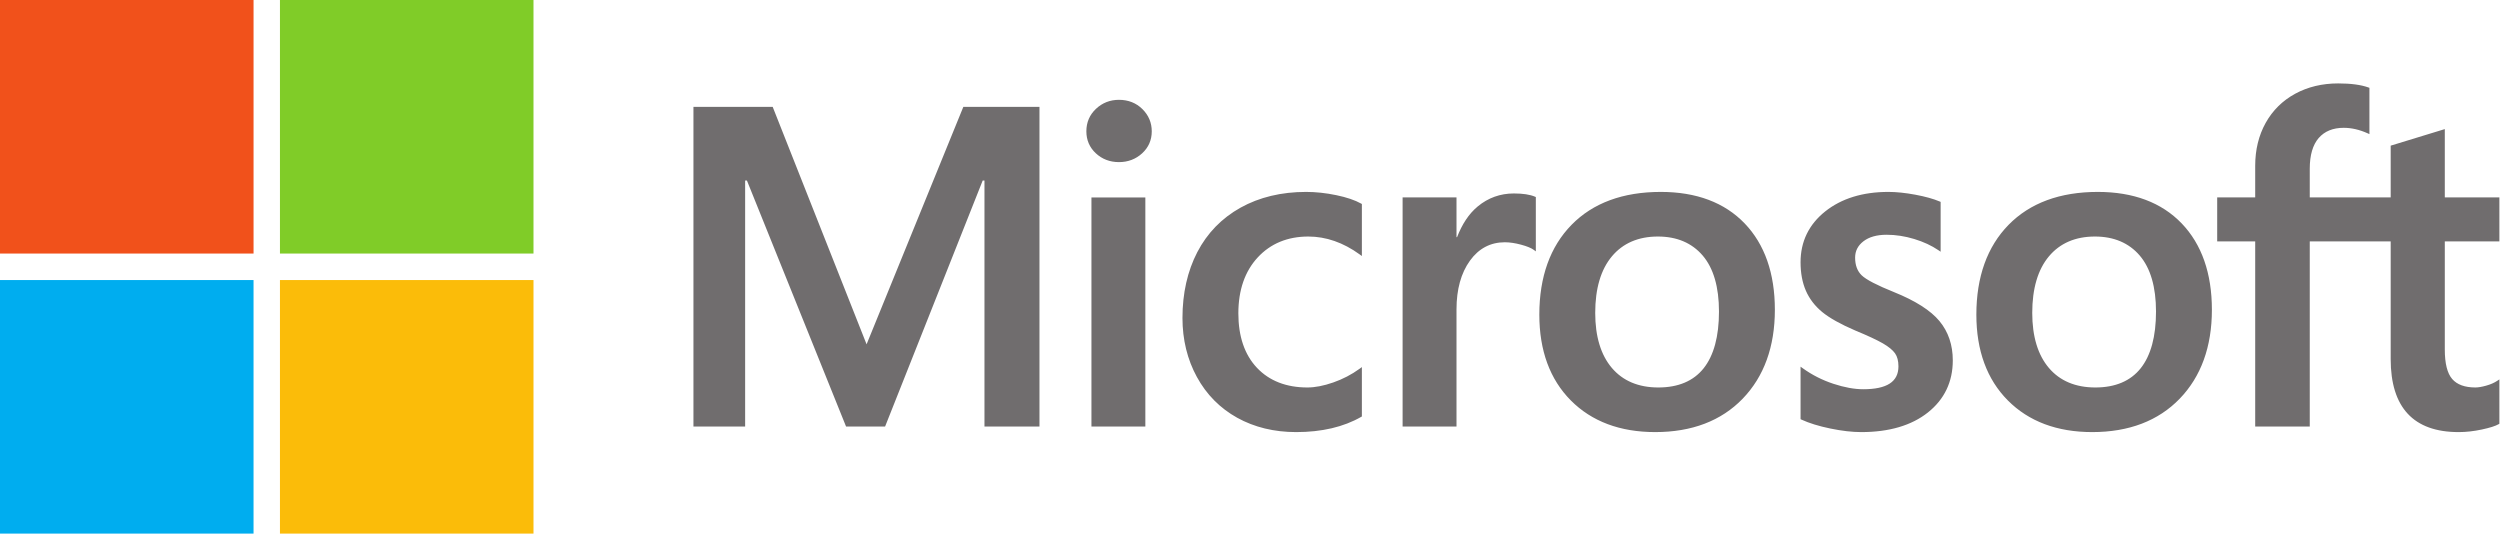
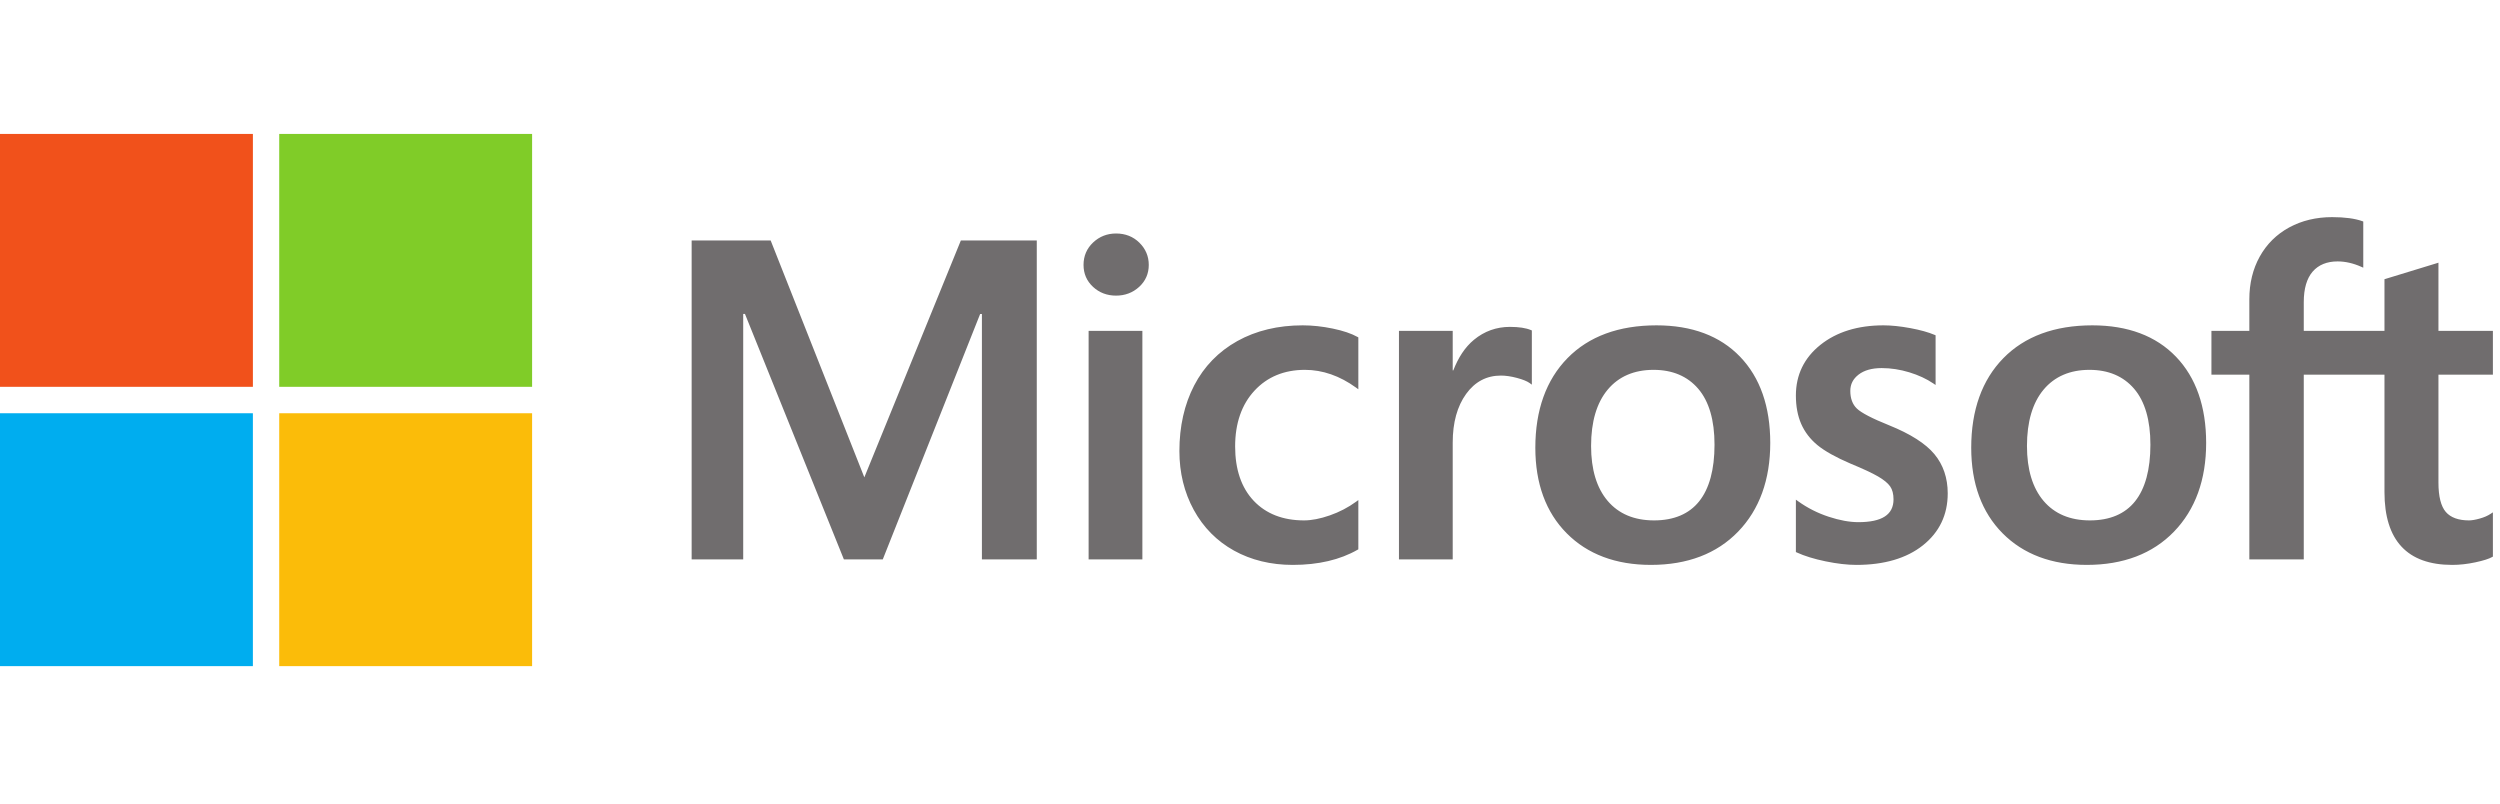
- <svg xmlns="http://www.w3.org/2000/svg" width="512px" height="110px" viewBox="0 0 512 110" version="1.1" preserveAspectRatio="xMidYMid">
-   <g>
-     <path d="M511.874,49.436 L511.874,40.434 L500.695,40.434 L500.695,26.439 L500.319,26.555 L489.819,29.767 L489.612,29.83 L489.612,40.434 L473.039,40.434 L473.039,34.528 C473.039,31.777 473.655,29.672 474.867,28.268 C476.07,26.881 477.792,26.176 479.988,26.176 C481.567,26.176 483.201,26.548 484.846,27.282 L485.258,27.465 L485.258,17.985 L485.065,17.914 C483.53,17.362 481.442,17.084 478.856,17.084 C475.595,17.084 472.632,17.794 470.049,19.2 C467.463,20.608 465.429,22.618 464.005,25.175 C462.585,27.728 461.865,30.677 461.865,33.94 L461.865,40.434 L454.081,40.434 L454.081,49.436 L461.865,49.436 L461.865,87.36 L473.039,87.36 L473.039,49.436 L489.612,49.436 L489.612,73.537 C489.612,83.462 494.294,88.493 503.527,88.493 C505.044,88.493 506.641,88.314 508.272,87.966 C509.931,87.609 511.061,87.252 511.727,86.87 L511.874,86.784 L511.874,77.698 L511.42,77.999 C510.813,78.404 510.058,78.733 509.172,78.979 C508.283,79.229 507.54,79.354 506.965,79.354 C504.802,79.354 503.202,78.771 502.208,77.621 C501.204,76.461 500.695,74.431 500.695,71.591 L500.695,49.436 L511.874,49.436 L511.874,49.436 Z M429.126,79.355 C425.07,79.355 421.873,78.01 419.619,75.361 C417.352,72.698 416.203,68.902 416.203,64.079 C416.203,59.104 417.352,55.209 419.62,52.499 C421.875,49.807 425.042,48.441 429.035,48.441 C432.91,48.441 435.994,49.746 438.203,52.322 C440.424,54.91 441.55,58.774 441.55,63.808 C441.55,68.903 440.491,72.818 438.401,75.436 C436.326,78.035 433.206,79.355 429.126,79.355 L429.126,79.355 Z M429.624,39.304 C421.886,39.304 415.739,41.571 411.358,46.043 C406.979,50.516 404.758,56.704 404.758,64.44 C404.758,71.787 406.925,77.697 411.201,82.002 C415.476,86.31 421.294,88.492 428.492,88.492 C435.993,88.492 442.017,86.193 446.397,81.659 C450.777,77.129 452.996,70.999 452.996,63.444 C452.996,55.982 450.913,50.028 446.805,45.751 C442.694,41.473 436.913,39.304 429.624,39.304 L429.624,39.304 Z M386.741,39.304 C381.477,39.304 377.124,40.65 373.797,43.304 C370.451,45.975 368.754,49.477 368.754,53.715 C368.754,55.918 369.121,57.875 369.842,59.535 C370.567,61.2 371.69,62.666 373.181,63.897 C374.662,65.117 376.945,66.396 379.973,67.696 C382.518,68.744 384.416,69.63 385.622,70.328 C386.8,71.012 387.637,71.7 388.11,72.37 C388.568,73.025 388.802,73.922 388.802,75.03 C388.802,78.183 386.441,79.716 381.583,79.716 C379.781,79.716 377.725,79.341 375.474,78.599 C373.221,77.858 371.116,76.792 369.218,75.426 L368.754,75.094 L368.754,85.852 L368.924,85.931 C370.506,86.661 372.499,87.276 374.848,87.761 C377.194,88.246 379.324,88.493 381.175,88.493 C386.887,88.493 391.487,87.14 394.843,84.469 C398.22,81.781 399.932,78.196 399.932,73.81 C399.932,70.647 399.011,67.935 397.194,65.747 C395.39,63.577 392.26,61.585 387.892,59.824 C384.413,58.428 382.184,57.269 381.265,56.379 C380.379,55.52 379.929,54.304 379.929,52.765 C379.929,51.4 380.484,50.307 381.625,49.421 C382.774,48.531 384.374,48.078 386.38,48.078 C388.242,48.078 390.147,48.372 392.041,48.949 C393.935,49.525 395.597,50.297 396.985,51.241 L397.442,51.553 L397.442,41.348 L397.266,41.272 C395.986,40.723 394.297,40.254 392.247,39.872 C390.204,39.495 388.352,39.304 386.741,39.304 L386.741,39.304 Z M339.622,79.355 C335.568,79.355 332.369,78.01 330.116,75.361 C327.848,72.698 326.701,68.903 326.701,64.079 C326.701,59.104 327.849,55.209 330.118,52.499 C332.371,49.807 335.538,48.441 339.533,48.441 C343.406,48.441 346.49,49.746 348.7,52.322 C350.921,54.91 352.047,58.774 352.047,63.808 C352.047,68.903 350.987,72.818 348.897,75.436 C346.823,78.035 343.704,79.355 339.622,79.355 L339.622,79.355 Z M340.121,39.304 C332.381,39.304 326.235,41.571 321.855,46.043 C317.476,50.516 315.254,56.704 315.254,64.44 C315.254,71.79 317.423,77.697 321.698,82.002 C325.973,86.31 331.791,88.492 338.989,88.492 C346.489,88.492 352.514,86.193 356.894,81.659 C361.273,77.129 363.493,70.999 363.493,63.444 C363.493,55.982 361.41,50.028 357.301,45.751 C353.189,41.473 347.409,39.304 340.121,39.304 L340.121,39.304 Z M298.291,48.561 L298.291,40.434 L287.253,40.434 L287.253,87.359 L298.291,87.359 L298.291,63.356 C298.291,59.274 299.217,55.921 301.043,53.388 C302.846,50.885 305.248,49.617 308.182,49.617 C309.176,49.617 310.292,49.781 311.501,50.106 C312.697,50.428 313.564,50.778 314.075,51.146 L314.538,51.482 L314.538,40.354 L314.36,40.277 C313.331,39.84 311.878,39.62 310.037,39.62 C307.264,39.62 304.781,40.511 302.655,42.266 C300.789,43.808 299.44,45.923 298.408,48.561 L298.291,48.561 L298.291,48.561 Z M267.486,39.304 C262.422,39.304 257.905,40.39 254.062,42.53 C250.213,44.675 247.235,47.739 245.21,51.634 C243.193,55.52 242.169,60.058 242.169,65.12 C242.169,69.553 243.162,73.622 245.124,77.208 C247.087,80.8 249.867,83.61 253.384,85.559 C256.897,87.505 260.956,88.493 265.451,88.493 C270.697,88.493 275.176,87.443 278.767,85.376 L278.912,85.292 L278.912,75.179 L278.448,75.518 C276.821,76.703 275.004,77.648 273.048,78.33 C271.097,79.011 269.318,79.355 267.759,79.355 C263.427,79.355 259.951,77.999 257.426,75.328 C254.897,72.652 253.614,68.896 253.614,64.168 C253.614,59.411 254.952,55.558 257.588,52.714 C260.215,49.88 263.699,48.442 267.941,48.442 C271.569,48.442 275.104,49.67 278.449,52.097 L278.912,52.433 L278.912,41.778 L278.762,41.693 C277.504,40.989 275.787,40.407 273.655,39.966 C271.534,39.526 269.458,39.304 267.486,39.304 L267.486,39.304 Z M234.567,40.435 L223.528,40.435 L223.528,87.359 L234.567,87.359 L234.567,40.435 L234.567,40.435 Z M229.16,20.444 C227.344,20.444 225.759,21.062 224.457,22.288 C223.15,23.517 222.487,25.065 222.487,26.891 C222.487,28.688 223.142,30.207 224.436,31.403 C225.723,32.596 227.312,33.201 229.16,33.201 C231.008,33.201 232.603,32.596 233.905,31.405 C235.215,30.207 235.88,28.688 235.88,26.891 C235.88,25.128 235.233,23.596 233.959,22.337 C232.686,21.081 231.072,20.444 229.16,20.444 L229.16,20.444 Z M201.619,36.972 L201.619,87.359 L212.884,87.359 L212.884,21.881 L197.293,21.881 L177.476,70.516 L158.244,21.881 L142.018,21.881 L142.018,87.359 L152.604,87.359 L152.604,36.967 L152.968,36.967 L173.276,87.359 L181.265,87.359 L201.256,36.972 L201.619,36.972 L201.619,36.972 Z" fill="#706D6E" />
-     <path d="M51.927,51.927 L0,51.927 L0,0 L51.927,0 L51.927,51.927 L51.927,51.927 Z" fill="#F1511B" />
-     <path d="M109.26,51.927 L57.334,51.927 L57.334,0 L109.26,0 L109.26,51.927 L109.26,51.927 Z" fill="#80CC28" />
-     <path d="M51.925,109.28 L0,109.28 L0,57.354 L51.925,57.354 L51.925,109.28 L51.925,109.28 Z" fill="#00ADEF" />
-     <path d="M109.26,109.28 L57.334,109.28 L57.334,57.354 L109.26,57.354 L109.26,109.28 L109.26,109.28 Z" fill="#FBBC09" />
+ <svg xmlns="http://www.w3.org/2000/svg" width="280px" height="90px" viewBox="0 0 280 90" version="1.1">
+   <defs />
+   <g id="Logos" stroke="none" stroke-width="1" fill="none" fill-rule="evenodd">
+     <g id="microsoft">
+       <g transform="translate(0, 15)" id="Group">
+         <g>
+           <path d="M279.204,26.965 L279.204,22.055 L273.106,22.055 L273.106,14.421 L272.901,14.485 L267.174,16.237 L267.061,16.271 L267.061,22.055 L258.022,22.055 L258.022,18.833 C258.022,17.333 258.357,16.185 259.018,15.419 C259.675,14.662 260.614,14.278 261.812,14.278 C262.673,14.278 263.564,14.481 264.461,14.881 L264.686,14.981 L264.686,9.81 L264.581,9.771 C263.744,9.47 262.605,9.319 261.194,9.319 C259.416,9.319 257.799,9.706 256.39,10.473 C254.98,11.241 253.871,12.337 253.094,13.732 C252.319,15.124 251.926,16.733 251.926,18.513 L251.926,22.055 L247.68,22.055 L247.68,26.965 L251.926,26.965 L251.926,47.651 L258.022,47.651 L258.022,26.965 L267.061,26.965 L267.061,40.111 C267.061,45.525 269.615,48.269 274.651,48.269 C275.479,48.269 276.349,48.171 277.239,47.981 C278.144,47.787 278.761,47.592 279.124,47.384 L279.204,47.337 L279.204,42.381 L278.956,42.545 C278.625,42.766 278.213,42.946 277.73,43.079 C277.245,43.216 276.84,43.284 276.526,43.284 C275.346,43.284 274.474,42.966 273.932,42.339 C273.384,41.706 273.106,40.598 273.106,39.05 L273.106,26.965 L279.204,26.965 L279.204,26.965 L279.204,26.965 Z M234.069,43.285 C231.856,43.285 230.112,42.551 228.883,41.106 C227.646,39.654 227.02,37.583 227.02,34.952 C227.02,32.238 227.646,30.114 228.884,28.636 C230.114,27.168 231.841,26.423 234.019,26.423 C236.133,26.423 237.815,27.134 239.02,28.539 C240.231,29.951 240.846,32.058 240.846,34.804 C240.846,37.584 240.268,39.719 239.128,41.147 C237.996,42.565 236.294,43.285 234.069,43.285 L234.069,43.285 L234.069,43.285 Z M234.34,21.438 C230.119,21.438 226.767,22.675 224.377,25.114 C221.988,27.554 220.777,30.93 220.777,35.149 C220.777,39.157 221.959,42.38 224.291,44.729 C226.623,47.078 229.797,48.268 233.723,48.268 C237.814,48.268 241.1,47.014 243.489,44.541 C245.878,42.071 247.089,38.727 247.089,34.606 C247.089,30.536 245.953,27.288 243.712,24.955 C241.47,22.621 238.316,21.438 234.34,21.438 L234.34,21.438 L234.34,21.438 Z M210.95,21.438 C208.079,21.438 205.704,22.173 203.89,23.621 C202.064,25.077 201.139,26.988 201.139,29.299 C201.139,30.501 201.339,31.568 201.732,32.473 C202.128,33.382 202.74,34.181 203.553,34.853 C204.361,35.518 205.607,36.216 207.258,36.925 C208.646,37.496 209.682,37.98 210.339,38.361 C210.982,38.734 211.439,39.109 211.696,39.475 C211.946,39.832 212.074,40.321 212.074,40.926 C212.074,42.645 210.786,43.482 208.136,43.482 C207.153,43.482 206.032,43.277 204.804,42.872 C203.575,42.468 202.427,41.887 201.392,41.142 L201.139,40.96 L201.139,46.828 L201.231,46.872 C202.094,47.27 203.181,47.605 204.463,47.87 C205.742,48.134 206.904,48.269 207.914,48.269 C211.029,48.269 213.538,47.531 215.369,46.074 C217.211,44.608 218.145,42.652 218.145,40.26 C218.145,38.535 217.642,37.055 216.651,35.862 C215.667,34.678 213.96,33.592 211.578,32.631 C209.68,31.87 208.464,31.237 207.963,30.752 C207.479,30.283 207.234,29.62 207.234,28.781 C207.234,28.036 207.537,27.44 208.159,26.957 C208.786,26.471 209.658,26.225 210.753,26.225 C211.768,26.225 212.808,26.385 213.841,26.699 C214.873,27.014 215.78,27.435 216.537,27.95 L216.786,28.12 L216.786,22.553 L216.691,22.512 C215.992,22.213 215.071,21.957 213.953,21.749 C212.839,21.543 211.828,21.438 210.95,21.438 L210.95,21.438 L210.95,21.438 Z M185.249,43.285 C183.037,43.285 181.292,42.551 180.063,41.106 C178.826,39.654 178.201,37.584 178.201,34.952 C178.201,32.238 178.827,30.114 180.065,28.636 C181.293,27.168 183.021,26.423 185.2,26.423 C187.312,26.423 188.995,27.134 190.2,28.539 C191.411,29.951 192.026,32.058 192.026,34.804 C192.026,37.584 191.447,39.719 190.308,41.147 C189.176,42.565 187.475,43.285 185.249,43.285 L185.249,43.285 L185.249,43.285 Z M185.521,21.438 C181.299,21.438 177.946,22.675 175.557,25.114 C173.169,27.554 171.957,30.93 171.957,35.149 C171.957,39.158 173.14,42.38 175.472,44.729 C177.804,47.078 180.977,48.268 184.903,48.268 C188.994,48.268 192.28,47.014 194.67,44.541 C197.058,42.071 198.269,38.727 198.269,34.606 C198.269,30.536 197.133,27.288 194.891,24.955 C192.649,22.621 189.496,21.438 185.521,21.438 L185.521,21.438 L185.521,21.438 Z M162.704,26.488 L162.704,22.055 L156.683,22.055 L156.683,47.651 L162.704,47.651 L162.704,34.558 C162.704,32.331 163.209,30.502 164.205,29.121 C165.189,27.756 166.499,27.064 168.099,27.064 C168.641,27.064 169.25,27.153 169.909,27.33 C170.562,27.506 171.035,27.697 171.314,27.898 L171.566,28.081 L171.566,22.011 L171.469,21.969 C170.908,21.731 170.115,21.611 169.111,21.611 C167.598,21.611 166.244,22.097 165.085,23.054 C164.067,23.895 163.331,25.049 162.768,26.488 L162.704,26.488 L162.704,26.488 L162.704,26.488 Z M145.901,21.438 C143.139,21.438 140.675,22.031 138.58,23.198 C136.48,24.368 134.856,26.039 133.751,28.164 C132.651,30.283 132.092,32.759 132.092,35.52 C132.092,37.938 132.634,40.158 133.704,42.113 C134.775,44.072 136.291,45.605 138.209,46.668 C140.125,47.73 142.34,48.269 144.792,48.269 C147.653,48.269 150.096,47.696 152.055,46.568 L152.134,46.523 L152.134,41.007 L151.881,41.192 C150.994,41.838 150.002,42.354 148.935,42.725 C147.871,43.097 146.901,43.285 146.05,43.285 C143.688,43.285 141.791,42.545 140.414,41.088 C139.035,39.629 138.335,37.58 138.335,35.001 C138.335,32.406 139.065,30.304 140.503,28.753 C141.936,27.207 143.836,26.423 146.149,26.423 C148.129,26.423 150.057,27.093 151.881,28.416 L152.134,28.6 L152.134,22.788 L152.052,22.742 C151.366,22.358 150.429,22.04 149.267,21.8 C148.109,21.56 146.977,21.438 145.901,21.438 L145.901,21.438 L145.901,21.438 Z M127.946,22.055 L121.925,22.055 L121.925,47.651 L127.946,47.651 L127.946,22.055 L127.946,22.055 L127.946,22.055 Z M124.996,11.151 C124.006,11.151 123.141,11.489 122.431,12.157 C121.718,12.828 121.356,13.672 121.356,14.668 C121.356,15.648 121.714,16.476 122.42,17.129 C123.121,17.78 123.988,18.11 124.996,18.11 C126.004,18.11 126.875,17.78 127.585,17.13 C128.299,16.476 128.662,15.648 128.662,14.668 C128.662,13.706 128.309,12.871 127.614,12.184 C126.92,11.499 126.039,11.151 124.996,11.151 L124.996,11.151 L124.996,11.151 Z M109.974,20.167 L109.974,47.65 L116.119,47.65 L116.119,11.935 L107.615,11.935 L96.805,38.463 L86.315,11.935 L77.464,11.935 L77.464,47.65 L83.239,47.65 L83.239,20.164 L83.437,20.164 L94.514,47.65 L98.872,47.65 L109.776,20.167 L109.974,20.167 L109.974,20.167 L109.974,20.167 Z" id="Shape" fill="#706D6E" />
+           <polygon id="Shape" fill="#F1511B" points="28.324 28.324 0 28.324 0 0 28.324 0 28.324 28.324" />
+           <polygon id="Shape" fill="#80CC28" points="59.596 28.324 31.273 28.324 31.273 0 59.596 0 59.596 28.324" />
+           <polygon id="Shape" fill="#00ADEF" points="28.323 59.607 0 59.607 0 31.284 28.323 31.284 28.323 59.607" />
+           <polygon id="Shape" fill="#FBBC09" points="59.596 59.607 31.273 59.607 31.273 31.284 59.596 31.284 59.596 59.607" />
+         </g>
+       </g>
+     </g>
  </g>
</svg>
